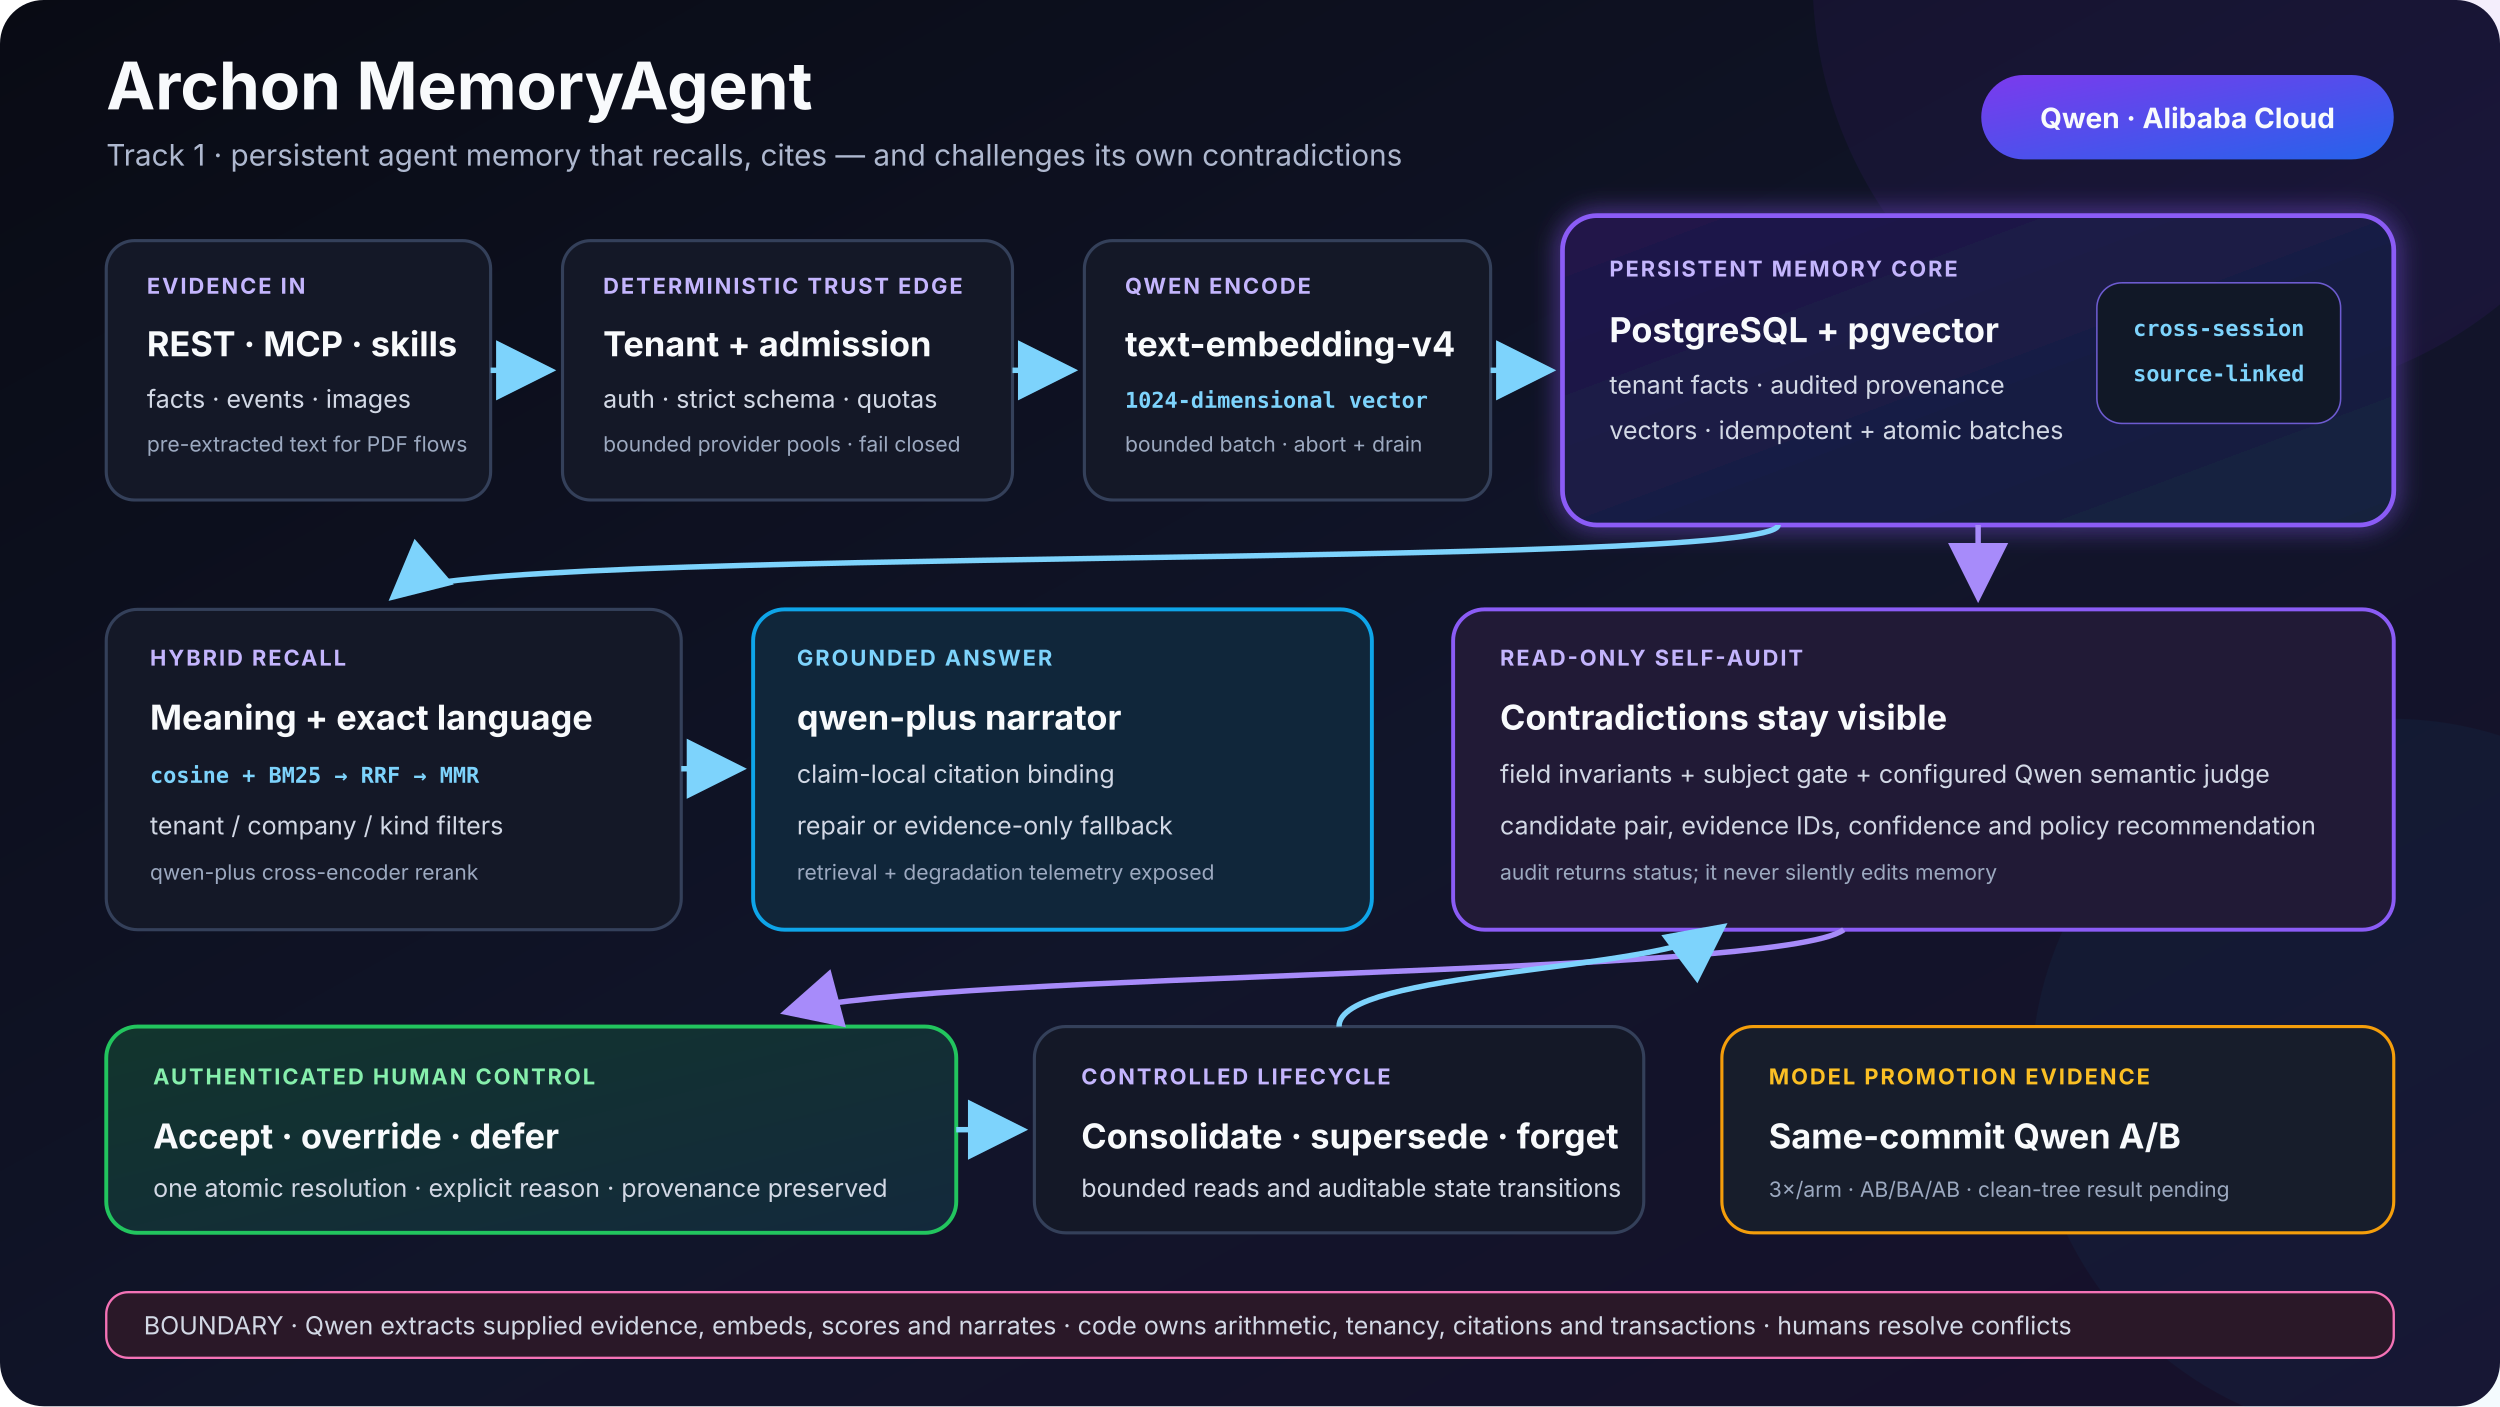
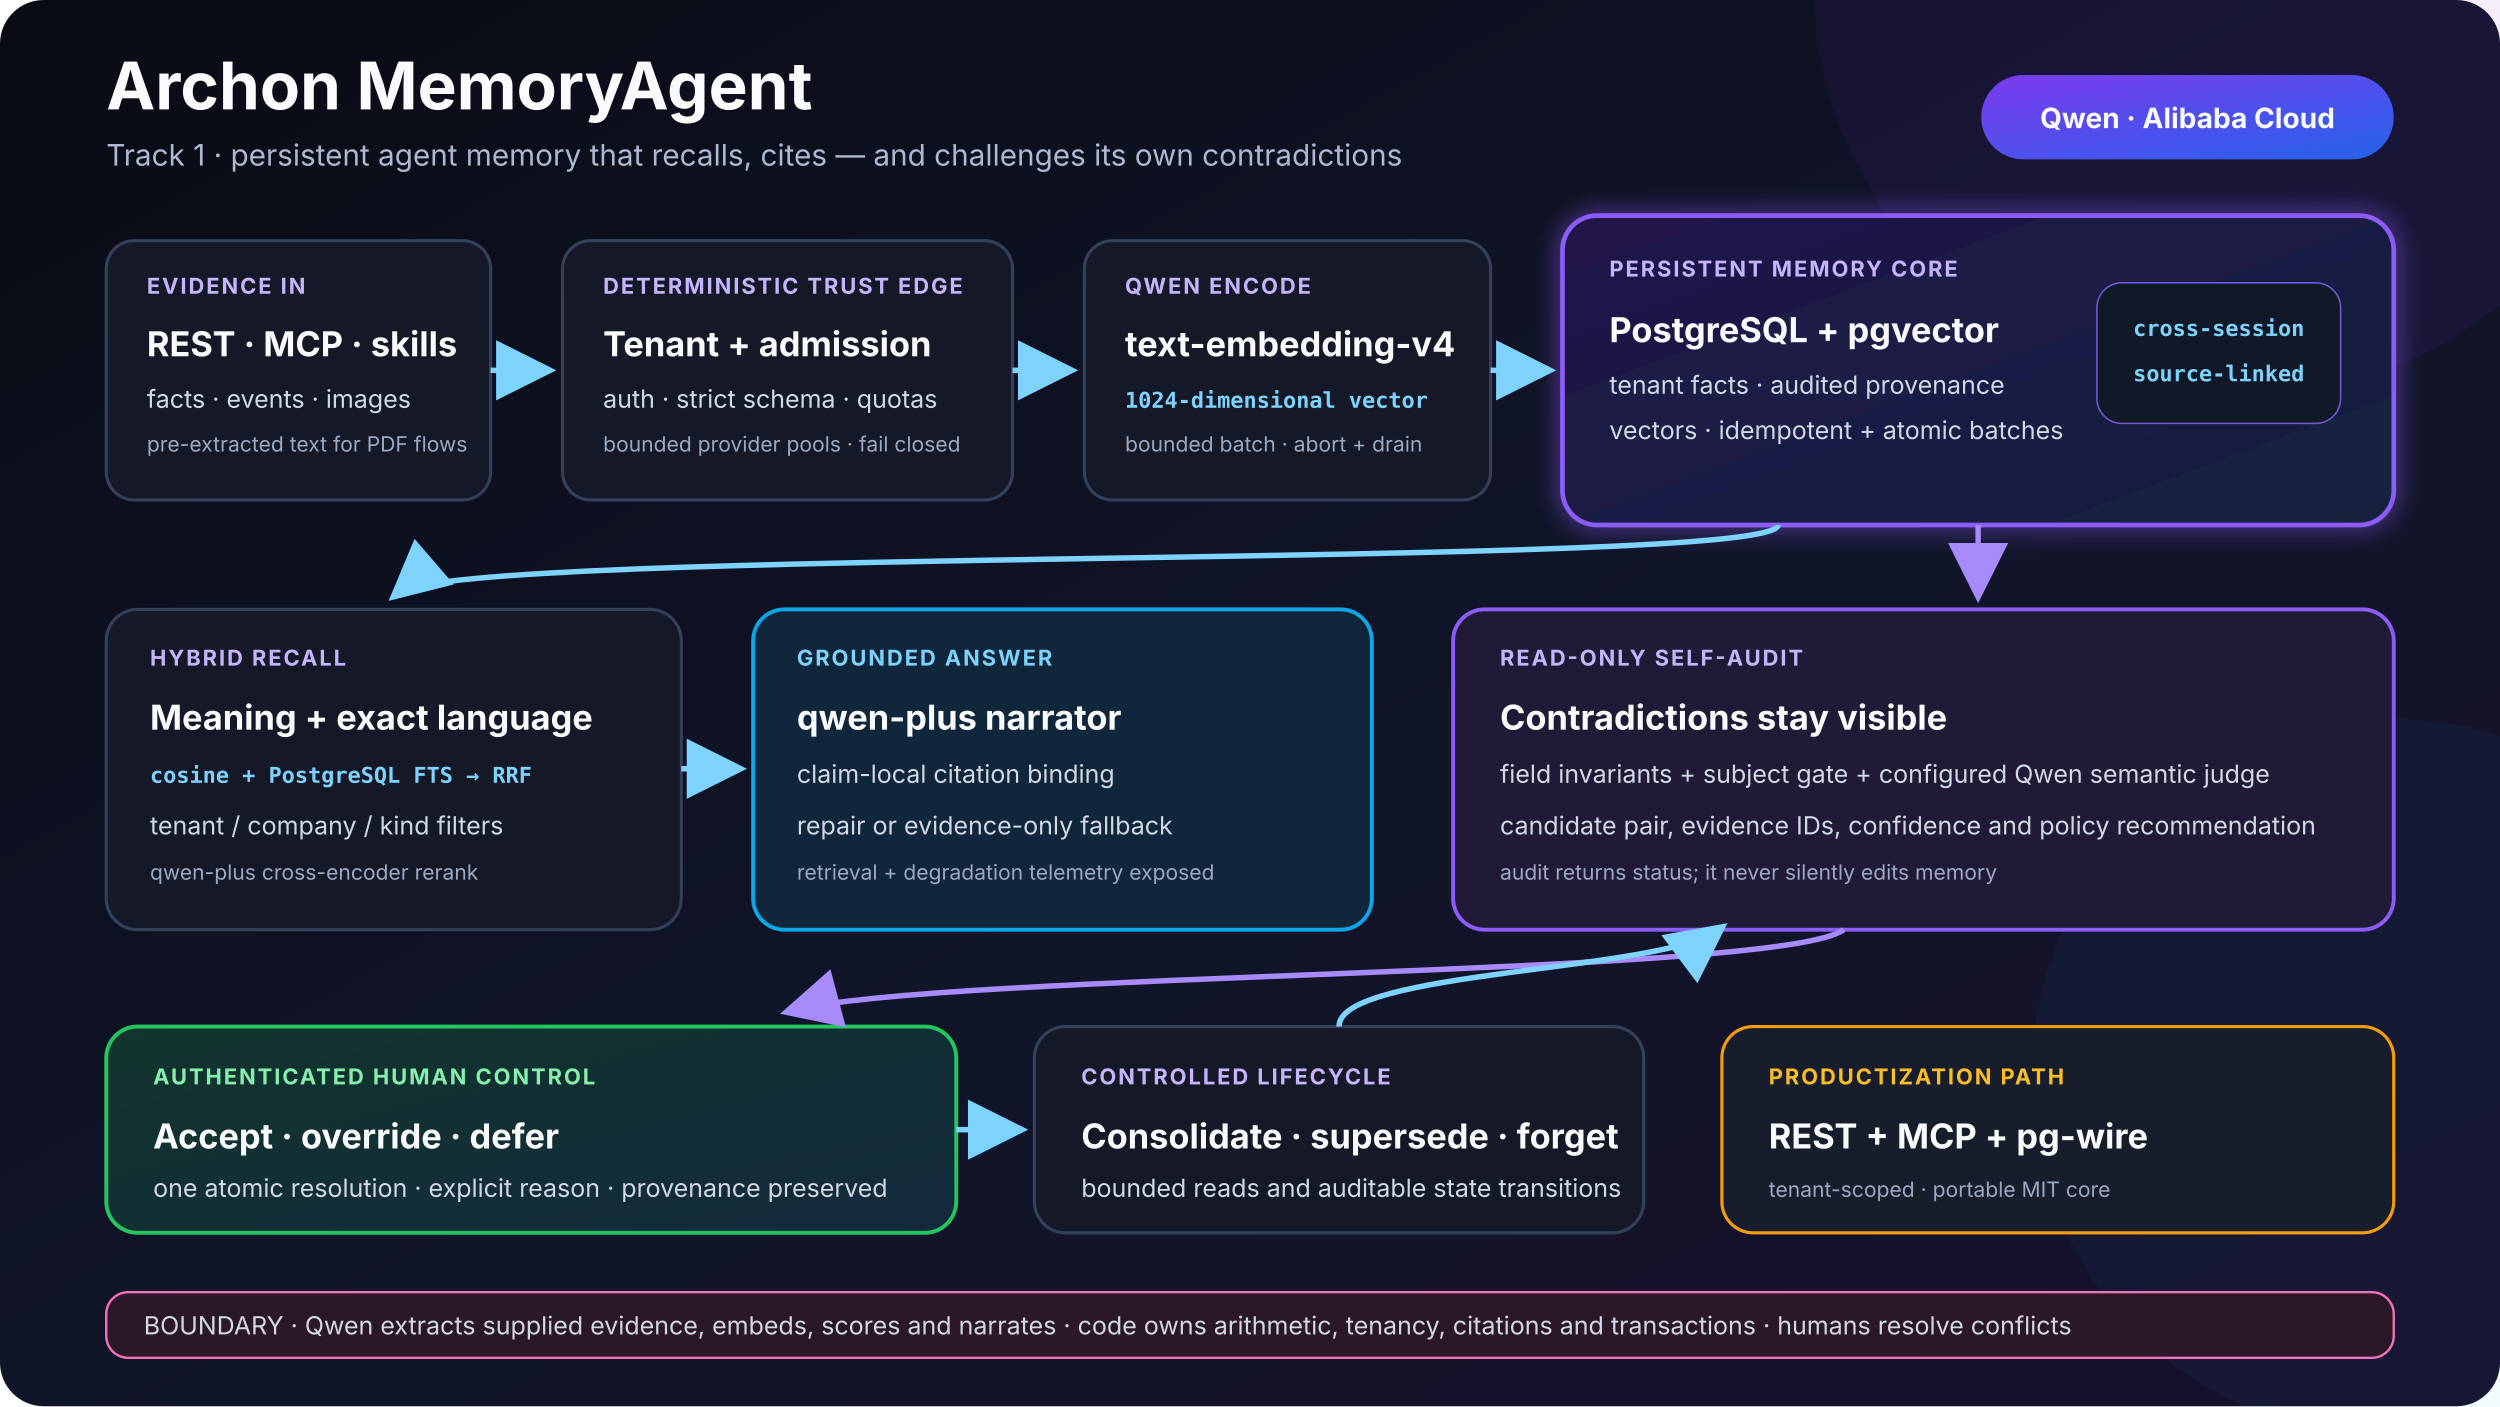
<svg xmlns="http://www.w3.org/2000/svg" width="1600" height="900" viewBox="0 0 1600 900" role="img" aria-labelledby="title desc">
  <defs>
    <linearGradient id="bg" x1="0" y1="0" x2="1" y2="1">
      <stop stop-color="#090b14" />
      <stop offset="0.56" stop-color="#11152a" />
      <stop offset="1" stop-color="#17102b" />
    </linearGradient>
    <linearGradient id="brand" x1="0" y1="0" x2="1" y2="1">
      <stop stop-color="#7c3aed" />
      <stop offset="1" stop-color="#2563eb" />
    </linearGradient>
    <linearGradient id="memory" x1="0" y1="0" x2="1" y2="1">
      <stop stop-color="#21164a" />
      <stop offset="1" stop-color="#12223e" />
    </linearGradient>
    <linearGradient id="human" x1="0" y1="0" x2="1" y2="1">
      <stop stop-color="#12352d" />
      <stop offset="1" stop-color="#13293c" />
    </linearGradient>
    <filter id="glow" x="-30%" y="-30%" width="160%" height="160%">
      <feGaussianBlur stdDeviation="8" result="b" />
      <feMerge>
        <feMergeNode in="b" />
        <feMergeNode in="SourceGraphic" />
      </feMerge>
    </filter>
    <marker id="arrow" markerWidth="11" markerHeight="11" refX="9" refY="5.5" orient="auto">
      <path d="M0 0L11 5.5L0 11z" fill="#7dd3fc" />
    </marker>
    <marker id="arrowPurple" markerWidth="11" markerHeight="11" refX="9" refY="5.5" orient="auto">
      <path d="M0 0L11 5.5L0 11z" fill="#a78bfa" />
    </marker>
    <style>
      .h1{font:700 42px system-ui,-apple-system,"Segoe UI",sans-serif;fill:#f8fafc}.sub{font:400 19px system-ui,-apple-system,"Segoe UI",sans-serif;fill:#aeb8cf}.cap{font:700 14px system-ui,-apple-system,"Segoe UI",sans-serif;fill:#c4b5fd;letter-spacing:1.25px}.title{font:700 22px system-ui,-apple-system,"Segoe UI",sans-serif;fill:#f8fafc}.body{font:400 16px system-ui,-apple-system,"Segoe UI",sans-serif;fill:#d2d8e5}.small{font:400 13.5px system-ui,-apple-system,"Segoe UI",sans-serif;fill:#9ca9c0}.mono{font:600 14px ui-monospace,SFMono-Regular,Consolas,monospace;fill:#7dd3fc}.box{fill:#141827;stroke:#34405a;stroke-width:2}.flow{fill:none;stroke:#7dd3fc;stroke-width:3.5;marker-end:url(#arrow)}.auditflow{fill:none;stroke:#a78bfa;stroke-width:3.5;marker-end:url(#arrowPurple)}
    </style>
  </defs>
  <rect width="1600" height="900" rx="28" fill="url(#bg)" />
  <circle cx="1430" cy="-15" r="270" fill="#6d28d9" opacity="0.08" />
  <circle cx="1530" cy="690" r="230" fill="#0ea5e9" opacity="0.05" />
  <text x="68" y="70" class="h1">Archon MemoryAgent</text>
  <text x="68" y="106" class="sub">Track 1 · persistent agent memory that recalls, cites — and challenges its own contradictions</text>
  <rect x="1268" y="48" width="264" height="54" rx="27" fill="url(#brand)" />
  <text x="1400" y="82" text-anchor="middle" class="title" style="font-size:18px">Qwen · Alibaba Cloud</text>
  <rect class="box" x="68" y="154" width="246" height="166" rx="18" />
  <text x="94" y="188" class="cap">EVIDENCE IN</text>
  <text x="94" y="228" class="title">REST · MCP · skills</text>
  <text x="94" y="261" class="body">facts · events · images</text>
  <text x="94" y="289" class="small">pre-extracted text for PDF flows</text>
  <rect class="box" x="360" y="154" width="288" height="166" rx="18" />
  <text x="386" y="188" class="cap">DETERMINISTIC TRUST EDGE</text>
  <text x="386" y="228" class="title">Tenant + admission</text>
  <text x="386" y="261" class="body">auth · strict schema · quotas</text>
  <text x="386" y="289" class="small">bounded provider pools · fail closed</text>
  <rect class="box" x="694" y="154" width="260" height="166" rx="18" />
  <text x="720" y="188" class="cap">QWEN ENCODE</text>
  <text x="720" y="228" class="title">text-embedding-v4</text>
  <text x="720" y="261" class="mono">1024-dimensional vector</text>
  <text x="720" y="289" class="small">bounded batch · abort + drain</text>
  <rect x="1000" y="138" width="532" height="198" rx="22" fill="url(#memory)" stroke="#8b5cf6" stroke-width="3" filter="url(#glow)" />
  <text x="1030" y="177" class="cap">PERSISTENT MEMORY CORE</text>
  <text x="1030" y="219" class="title">PostgreSQL + pgvector</text>
  <text x="1030" y="252" class="body">tenant facts · audited provenance</text>
  <text x="1030" y="281" class="body">vectors · idempotent + atomic batches</text>
  <rect x="1342" y="181" width="156" height="90" rx="16" fill="#111827" stroke="#6d5bd0" />
  <text x="1420" y="215" text-anchor="middle" class="mono">cross-session</text>
  <text x="1420" y="244" text-anchor="middle" class="mono">source-linked</text>
  <path class="flow" d="M314 237H349" />
  <path class="flow" d="M648 237H683" />
  <path class="flow" d="M954 237H989" />
  <rect class="box" x="68" y="390" width="368" height="205" rx="20" />
  <text x="96" y="426" class="cap">HYBRID RECALL</text>
  <text x="96" y="467" class="title">Meaning + exact language</text>
-   <text x="96" y="501" class="mono">cosine + BM25 → RRF → MMR</text>
+   <text x="96" y="501" class="mono">cosine + PostgreSQL FTS → RRF</text>
  <text x="96" y="534" class="body">tenant / company / kind filters</text>
  <text x="96" y="563" class="small">qwen-plus cross-encoder rerank</text>
  <rect x="482" y="390" width="396" height="205" rx="20" fill="#10263a" stroke="#0ea5e9" stroke-width="2.5" />
  <text x="510" y="426" class="cap" style="fill:#7dd3fc">GROUNDED ANSWER</text>
  <text x="510" y="467" class="title">qwen-plus narrator</text>
  <text x="510" y="501" class="body">claim-local citation binding</text>
  <text x="510" y="534" class="body">repair or evidence-only fallback</text>
  <text x="510" y="563" class="small">retrieval + degradation telemetry exposed</text>
  <path d="M1138 336C1138 365 290 349 254 380" class="flow" />
  <path class="flow" d="M436 492H471" />
  <rect x="930" y="390" width="602" height="205" rx="20" fill="#211a36" stroke="#8b5cf6" stroke-width="2.5" />
  <text x="960" y="426" class="cap">READ-ONLY SELF-AUDIT</text>
  <text x="960" y="467" class="title">Contradictions stay visible</text>
  <text x="960" y="501" class="body">field invariants + subject gate + configured Qwen semantic judge</text>
  <text x="960" y="534" class="body">candidate pair, evidence IDs, confidence and policy recommendation</text>
  <text x="960" y="563" class="small">audit returns status; it never silently edits memory</text>
  <path d="M1266 336V379" class="auditflow" />
  <rect x="68" y="657" width="544" height="132" rx="20" fill="url(#human)" stroke="#22c55e" stroke-width="2.5" />
  <text x="98" y="694" class="cap" style="fill:#86efac">AUTHENTICATED HUMAN CONTROL</text>
  <text x="98" y="735" class="title">Accept · override · defer</text>
  <text x="98" y="766" class="body">one atomic resolution · explicit reason · provenance preserved</text>
  <rect class="box" x="662" y="657" width="390" height="132" rx="20" />
  <text x="692" y="694" class="cap">CONTROLLED LIFECYCLE</text>
  <text x="692" y="735" class="title">Consolidate · supersede · forget</text>
  <text x="692" y="766" class="body">bounded reads and auditable state transitions</text>
  <rect x="1102" y="657" width="430" height="132" rx="20" fill="#171d2b" stroke="#f59e0b" stroke-width="2" />
-   <text x="1132" y="694" class="cap" style="fill:#fbbf24">MODEL PROMOTION EVIDENCE</text>
-   <text x="1132" y="735" class="title">Same-commit Qwen A/B</text>
-   <text x="1132" y="766" class="small">3×/arm · AB/BA/AB · clean-tree result pending</text>
+   <text x="1132" y="694" class="cap" style="fill:#fbbf24">PRODUCTIZATION PATH</text>
+   <text x="1132" y="735" class="title">REST + MCP + pg-wire</text>
+   <text x="1132" y="766" class="small">tenant-scoped · portable MIT core</text>
  <path d="M1180 595C1140 625 600 622 506 647" class="auditflow" />
  <path class="flow" d="M612 723H651" />
  <path d="M857 657C856 621 1064 622 1100 595" class="flow" />
  <rect x="68" y="827" width="1464" height="42" rx="14" fill="#2a1828" stroke="#f472b6" stroke-width="1.5" />
  <text x="92" y="854" class="body">BOUNDARY  ·  Qwen extracts supplied evidence, embeds, scores and narrates  ·  code owns arithmetic, tenancy, citations and transactions  ·  humans resolve conflicts</text>
</svg>
